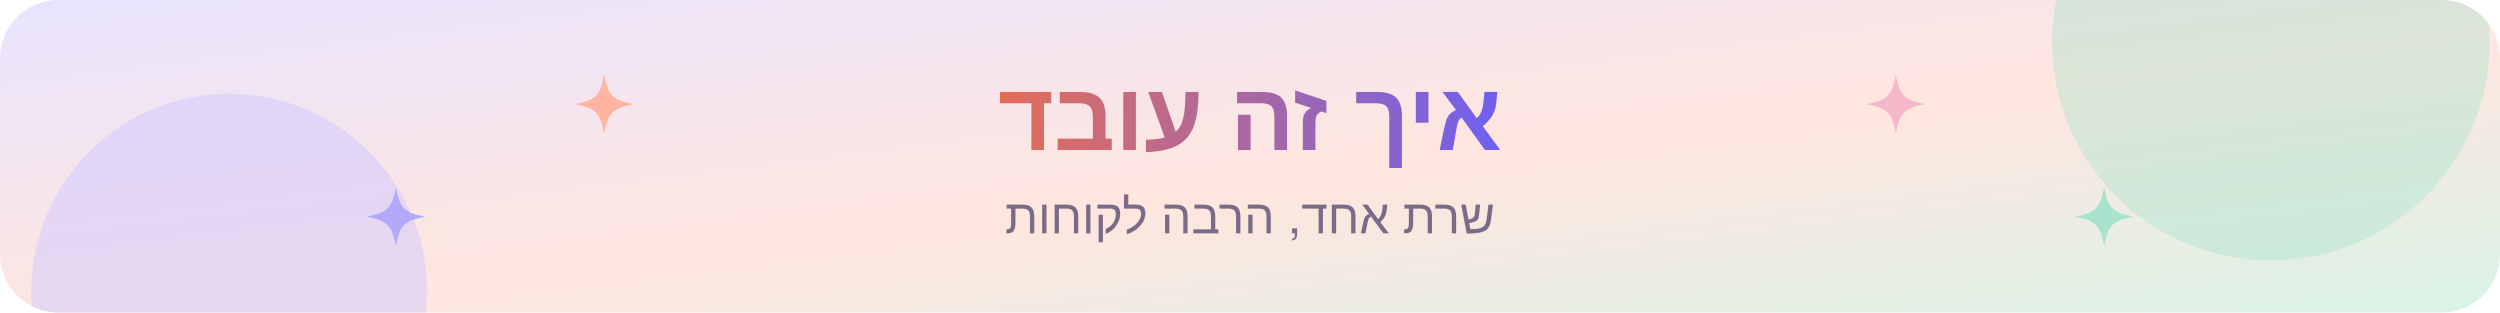
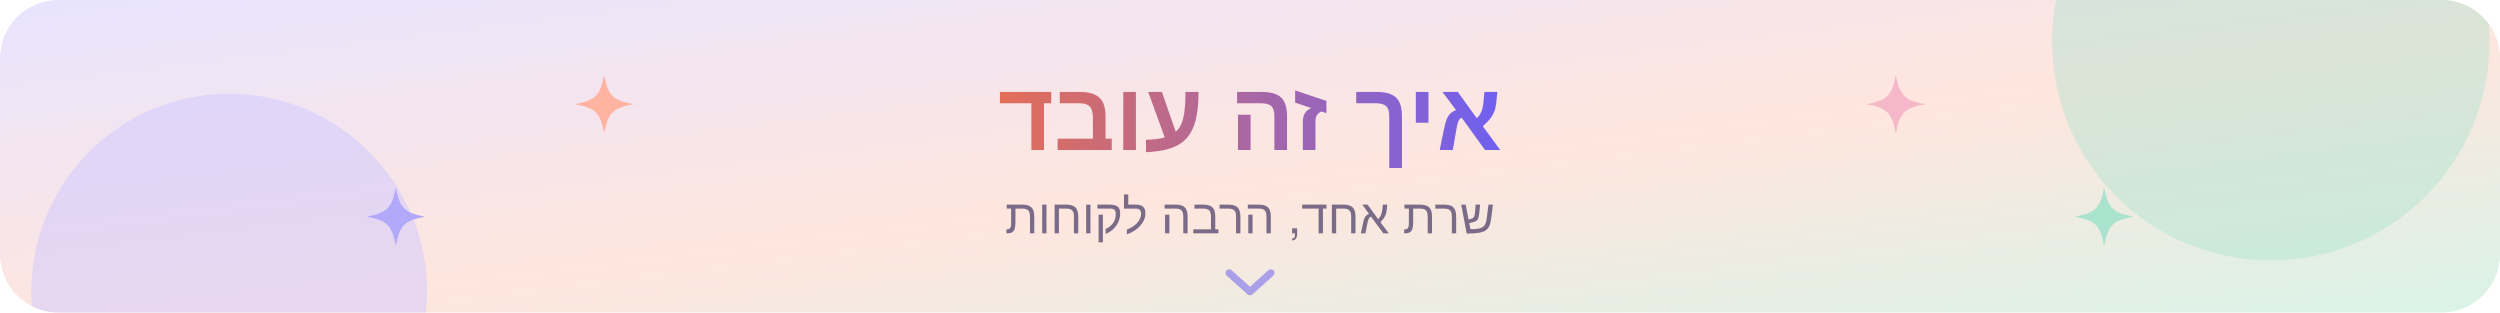
<svg xmlns="http://www.w3.org/2000/svg" viewBox="0 0 1200 150" width="1200" height="150" role="img" aria-label="איך זה עובד">
  <defs>
    <linearGradient id="bg" x1="0" y1="0" x2="1" y2="1">
      <stop offset="0" stop-color="#E8E4FF" />
      <stop offset=".55" stop-color="#FFE6DE" />
      <stop offset="1" stop-color="#D9F3E7" />
    </linearGradient>
    <linearGradient id="t" x1="0" y1="0" x2="1" y2="0">
      <stop offset="0" stop-color="#E36E57" />
      <stop offset="1" stop-color="#6F60F0" />
    </linearGradient>
    <clipPath id="c">
      <rect width="1200" height="150" rx="28" />
    </clipPath>
    <path id="s" d="M0-14C2-4 4-2 14 0 4 2 2 4 0 14-2 4-4 2-14 0-4-2-2-4 0-14Z" />
    <path id="pin" d="M0 0C-5-9-22-20-22-37a22 22 0 0 1 44 0C22-20 5-9 0 0Z" />
  </defs>
  <style>
.blob{animation:drift 11s ease-in-out infinite alternate}.b2{animation-duration:14s;animation-direction:alternate-reverse}.b3{animation-duration:17s}
.bob{animation:bob 3.4s ease-in-out infinite}.d1{animation-delay:-.9s}.d2{animation-delay:-1.8s}.d3{animation-delay:-2.6s}
.walk{stroke-dasharray:3 15;animation:walk 3s linear infinite}
.tw{animation:tw 3.2s ease-in-out infinite}.t2{animation-delay:-1s}.t3{animation-delay:-2s}
.rise{animation:rise .9s ease-out both}.r2{animation-delay:.2s}
@keyframes drift{to{transform:translate(40px,-20px) scale(1.12)}}
@keyframes bob{0%,100%{transform:translateY(0)}50%{transform:translateY(-10px)}}
@keyframes walk{to{stroke-dashoffset:-54}}
@keyframes tw{0%,100%{opacity:.35}50%{opacity:1}}
@keyframes rise{from{opacity:0;transform:translateY(16px)}}
@media (prefers-reduced-motion:reduce){*{animation:none!important}}
</style>
  <g clip-path="url(#c)">
    <rect width="1200" height="150" fill="url(#bg)" />
    <circle class="blob" cx="110" cy="140" r="95" fill="#CFC8FF" opacity=".5" />
    <circle class="blob b2" cx="1090" cy="20" r="105" fill="#A9E3CD" opacity=".42" />
    <use class="tw" href="#s" x="290" y="50" fill="#FFB4A2" />
    <use class="tw t2" href="#s" x="190" y="104" fill="#B3A9FA" />
    <use class="tw t3" href="#s" x="910" y="50" fill="#F5B8C8" />
    <use class="tw" href="#s" x="1010" y="104" fill="#A9E3CD" />
    <g font-family="-apple-system,BlinkMacSystemFont,'Segoe UI',Helvetica,Arial,sans-serif" text-anchor="middle" direction="rtl">
      <text x="600" y="72.0" font-size="46" font-weight="800" fill="url(#t)">איך זה עובד</text>
      <text x="600" y="112.0" font-size="23" fill="#7A6B88">שרת אחד, הרבה לקוחות</text>
    </g>
+     <g transform="translate(600 136)">
+       <g class="bob">
+         <path d="M-10-5l10 9 10-9" fill="none" stroke="#6F60F0" stroke-opacity=".55" stroke-width="3.5" stroke-linecap="round" stroke-linejoin="round" />
+       </g>
+     </g>
  </g>
</svg>
